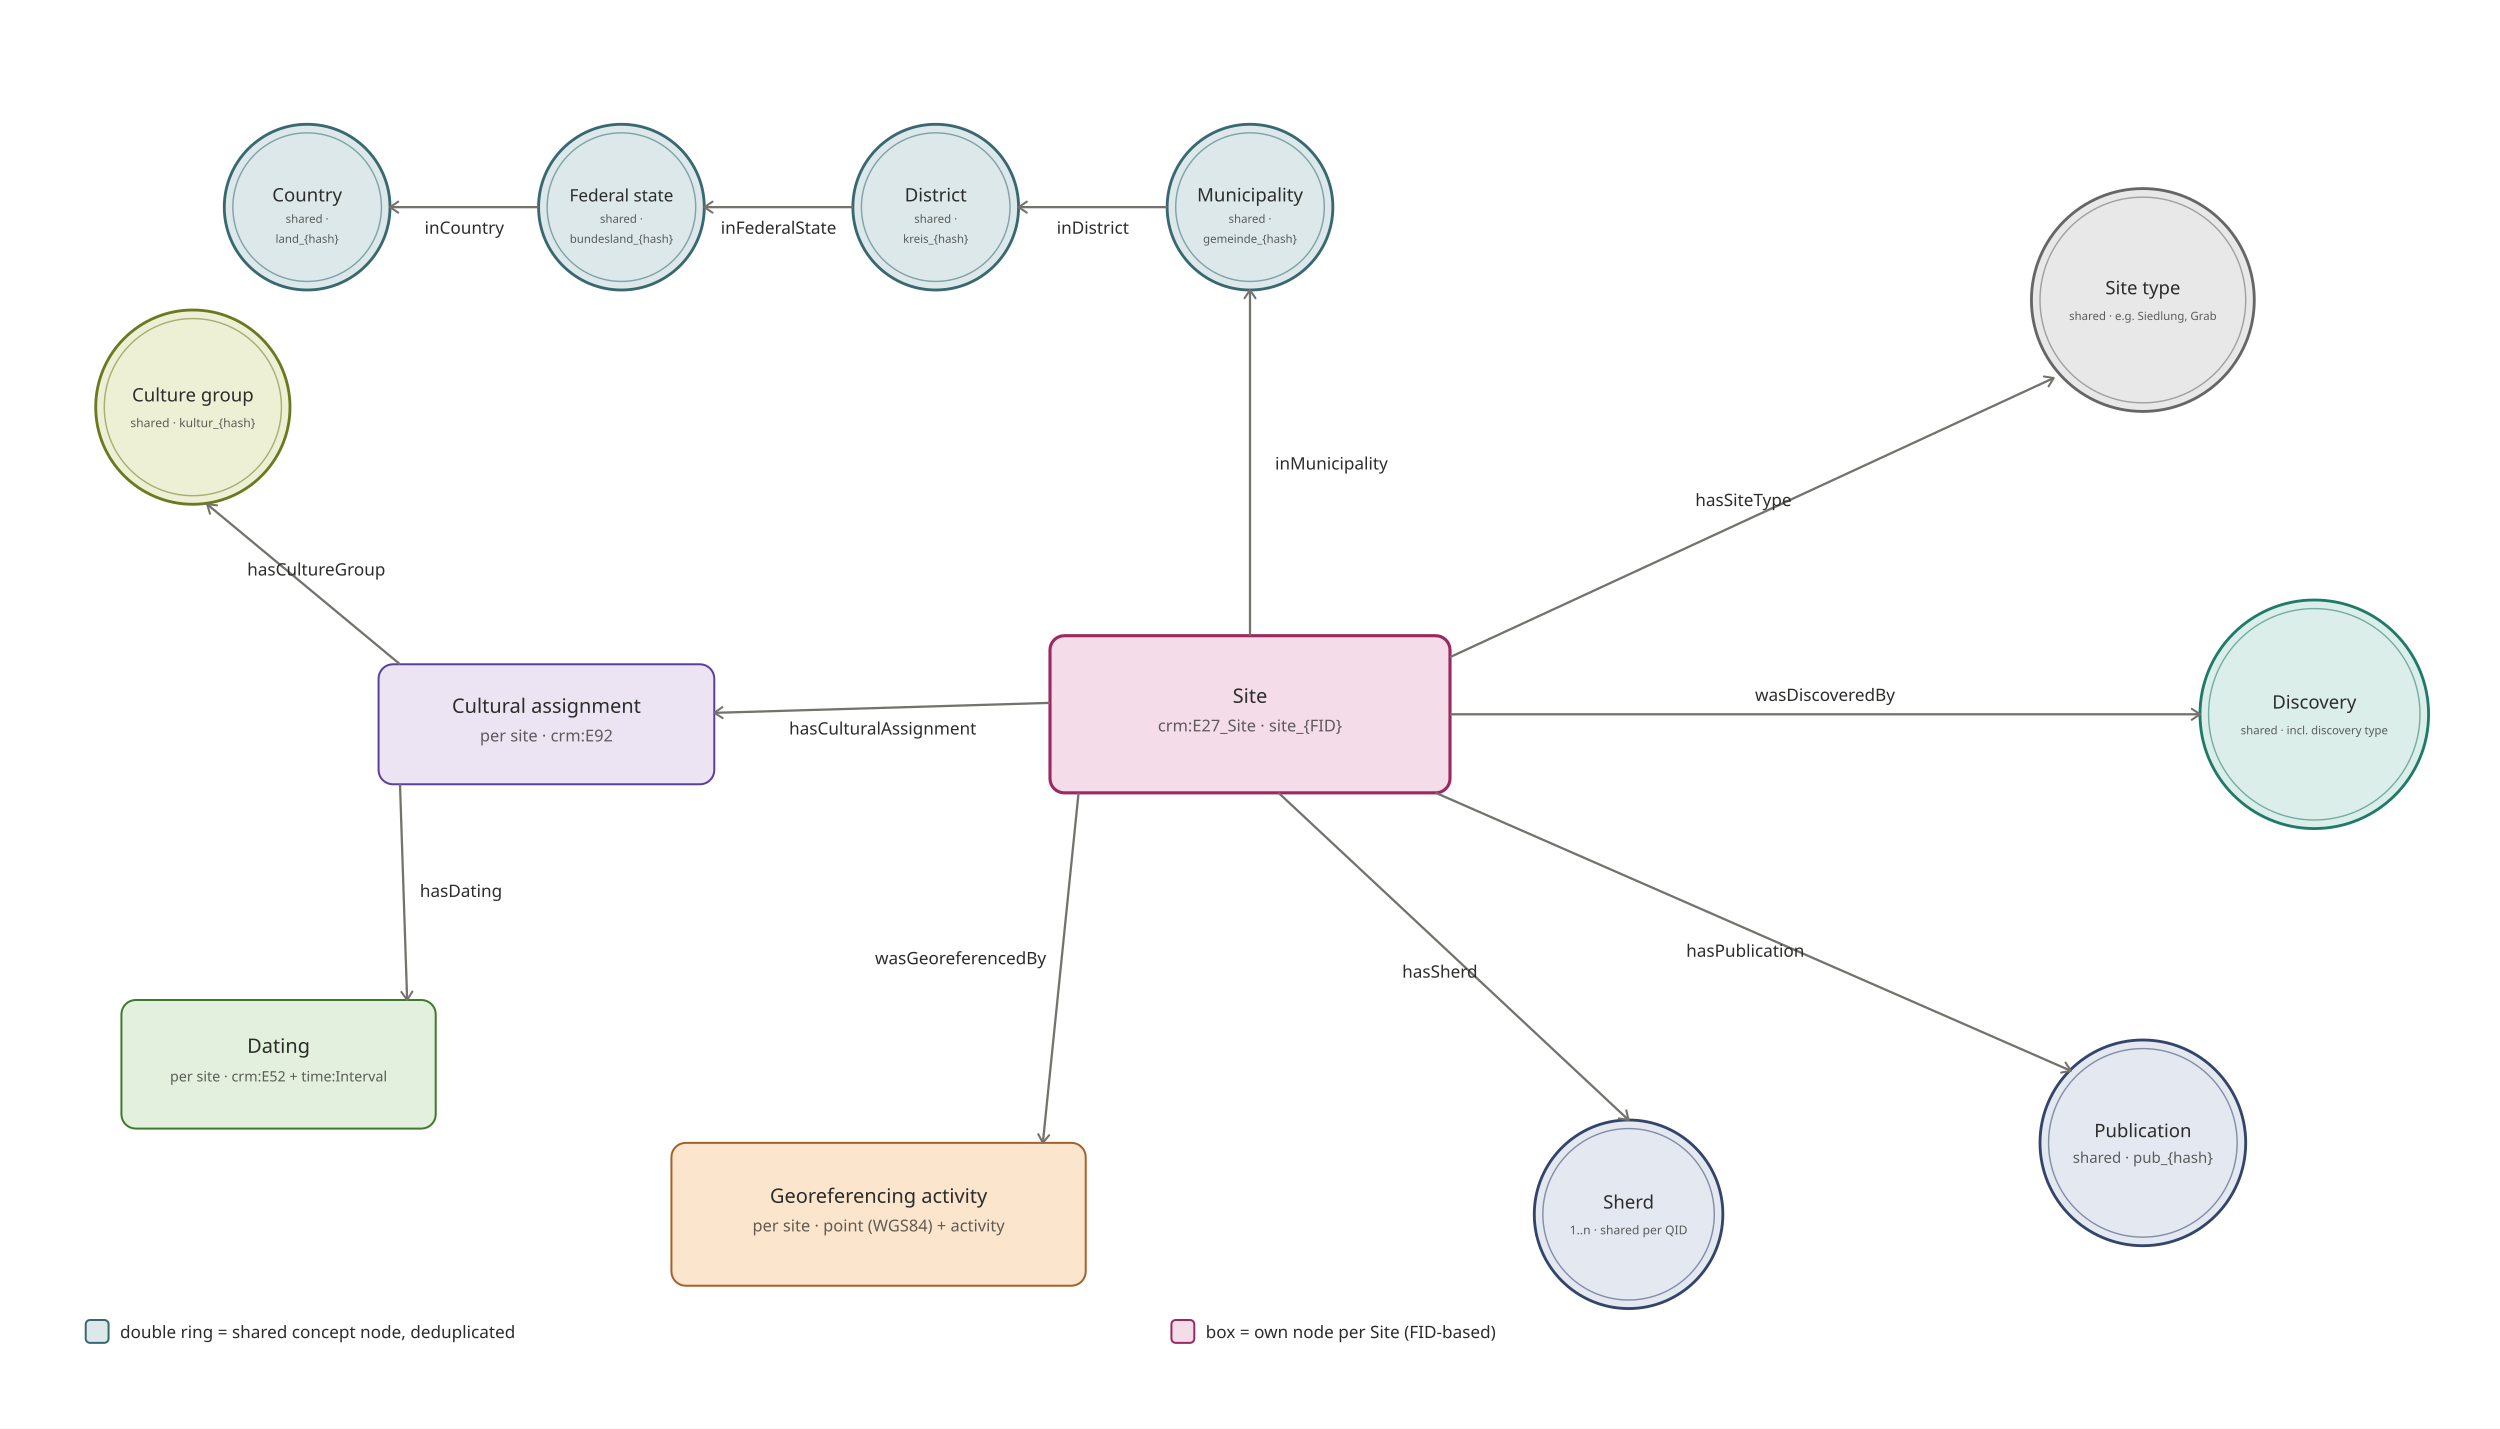
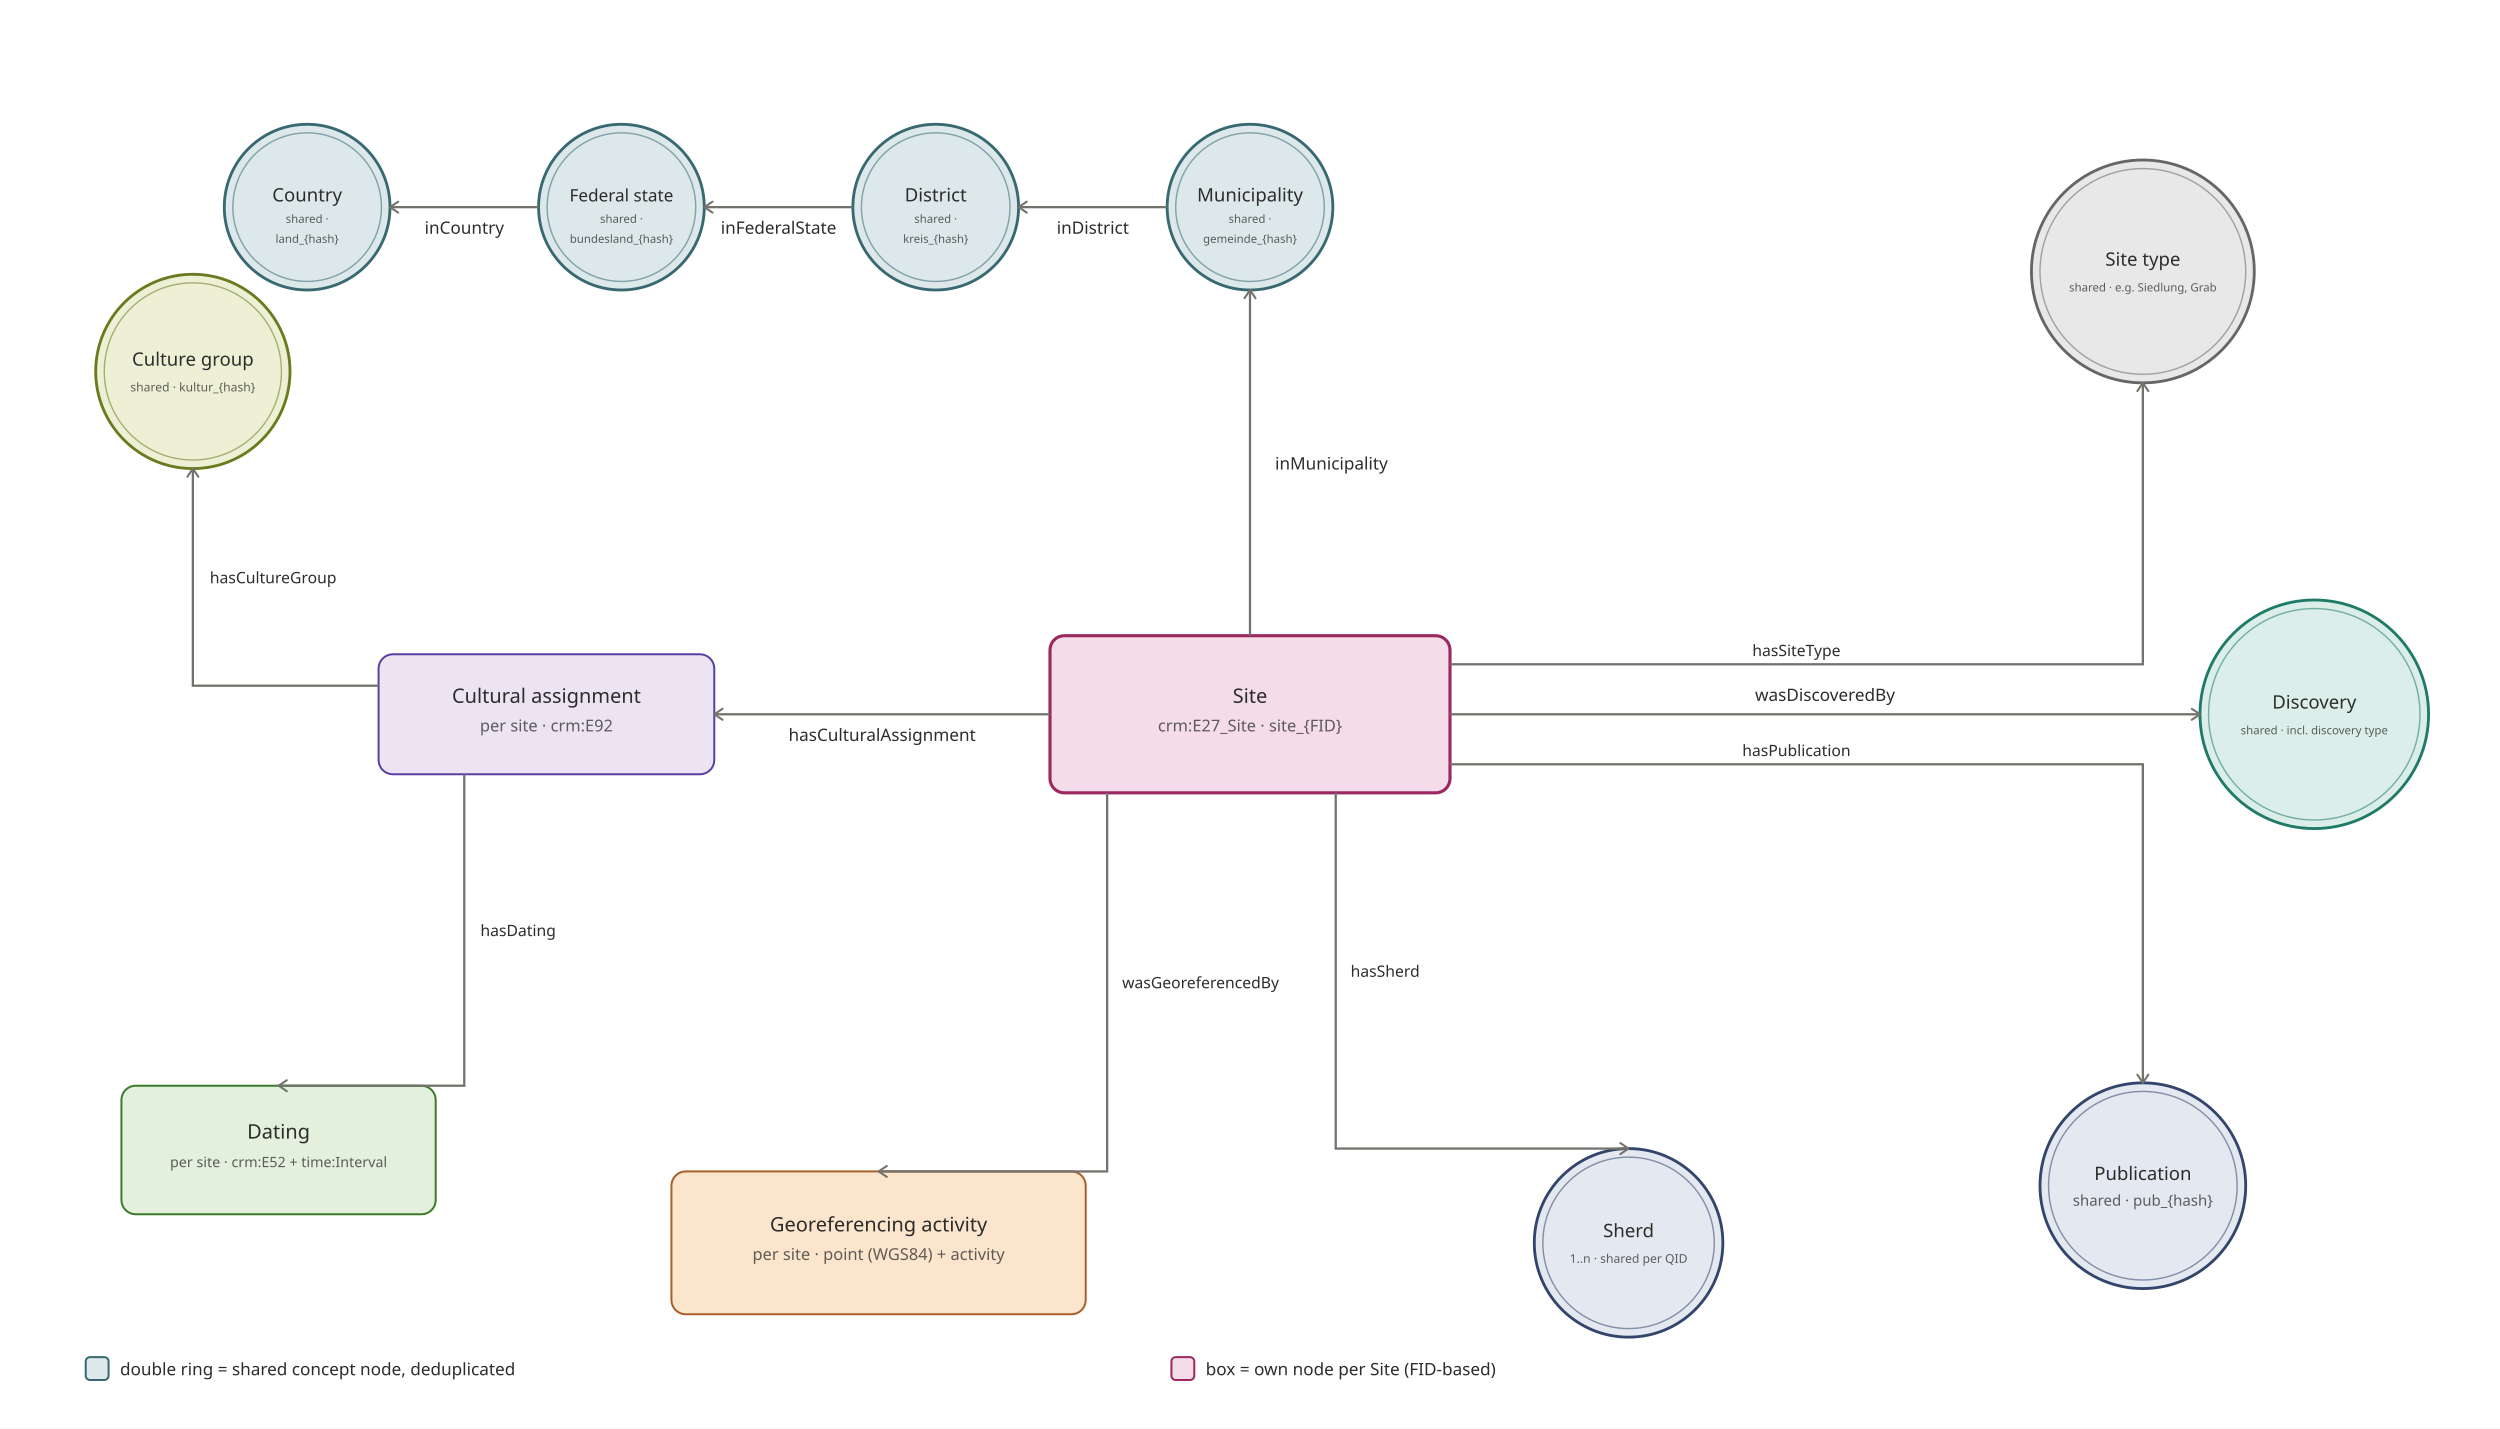
<svg xmlns="http://www.w3.org/2000/svg" width="1750" height="1000" viewBox="0 0 1750 1000" role="img">
  <rect x="0" y="0" width="1750" height="1000" fill="#ffffff" />
  <defs>
    <marker id="arrow" viewBox="0 0 10 10" refX="8" refY="5" markerWidth="6" markerHeight="6" orient="auto-start-reverse">
      <path d="M2 1L8 5L2 9" fill="none" stroke="#73726c" stroke-width="1.5" stroke-linecap="round" stroke-linejoin="round" />
    </marker>
    <marker id="arrow-uncertain" viewBox="0 0 10 10" refX="8" refY="5" markerWidth="6" markerHeight="6" orient="auto-start-reverse">
      <path d="M2 1L8 5L2 9" fill="none" stroke="#a03030" stroke-width="1.5" stroke-linecap="round" stroke-linejoin="round" />
    </marker>
  </defs>
  <rect x="735.0" y="445.0" width="280.0" height="110.0" rx="10" fill="#f4dde9" stroke="#9c2860" stroke-width="2.2" />
  <text x="875.0" y="492.0" text-anchor="middle" font-family="Fira Sans" font-weight="500" font-size="14.0" fill="#2c2c2a">Site</text>
  <text x="875.0" y="512.0" text-anchor="middle" font-family="Fira Sans" font-size="11.5" fill="#2c2c2a" opacity="0.75">crm:E27_Site · site_{FID}</text>
  <circle cx="875.0" cy="145.0" r="58.0" fill="#dce8ea" stroke="#386870" stroke-width="2" />
  <circle cx="875.0" cy="145.0" r="52.0" fill="none" stroke="#386870" stroke-width="1" opacity="0.55" />
  <text x="875.0" y="141.0" text-anchor="middle" font-family="Fira Sans" font-weight="500" font-size="13.0" fill="#2c2c2a">Municipality</text>
  <text x="875.0" y="156.0" text-anchor="middle" font-family="Fira Sans" font-size="8.0" fill="#2c2c2a" opacity="0.75">shared ·</text>
  <text x="875.0" y="170.0" text-anchor="middle" font-family="Fira Sans" font-size="8.0" fill="#2c2c2a" opacity="0.75">gemeinde_{hash}</text>
  <circle cx="655.0" cy="145.0" r="58.0" fill="#dce8ea" stroke="#386870" stroke-width="2" />
  <circle cx="655.0" cy="145.0" r="52.0" fill="none" stroke="#386870" stroke-width="1" opacity="0.55" />
  <text x="655.0" y="141.0" text-anchor="middle" font-family="Fira Sans" font-weight="500" font-size="13.0" fill="#2c2c2a">District</text>
  <text x="655.0" y="156.0" text-anchor="middle" font-family="Fira Sans" font-size="8.0" fill="#2c2c2a" opacity="0.75">shared ·</text>
  <text x="655.0" y="170.0" text-anchor="middle" font-family="Fira Sans" font-size="8.0" fill="#2c2c2a" opacity="0.75">kreis_{hash}</text>
  <circle cx="435.0" cy="145.0" r="58.0" fill="#dce8ea" stroke="#386870" stroke-width="2" />
  <circle cx="435.0" cy="145.0" r="52.0" fill="none" stroke="#386870" stroke-width="1" opacity="0.55" />
  <text x="435.0" y="141.0" text-anchor="middle" font-family="Fira Sans" font-weight="500" font-size="12.0" fill="#2c2c2a">Federal state</text>
  <text x="435.0" y="156.0" text-anchor="middle" font-family="Fira Sans" font-size="8.0" fill="#2c2c2a" opacity="0.75">shared ·</text>
  <text x="435.0" y="170.0" text-anchor="middle" font-family="Fira Sans" font-size="8.0" fill="#2c2c2a" opacity="0.75">bundesland_{hash}</text>
  <circle cx="215.0" cy="145.0" r="58.0" fill="#dce8ea" stroke="#386870" stroke-width="2" />
  <circle cx="215.0" cy="145.0" r="52.0" fill="none" stroke="#386870" stroke-width="1" opacity="0.55" />
  <text x="215.0" y="141.0" text-anchor="middle" font-family="Fira Sans" font-weight="500" font-size="13.0" fill="#2c2c2a">Country</text>
  <text x="215.0" y="156.0" text-anchor="middle" font-family="Fira Sans" font-size="8.0" fill="#2c2c2a" opacity="0.75">shared ·</text>
  <text x="215.0" y="170.0" text-anchor="middle" font-family="Fira Sans" font-size="8.0" fill="#2c2c2a" opacity="0.75">land_{hash}</text>
  <line x1="817.0" y1="145.0" x2="713.0" y2="145.0" stroke="#73726c" stroke-width="1.6" marker-end="url(#arrow)" />
  <text x="765.0" y="159.0" text-anchor="middle" dominant-baseline="central" font-family="Fira Sans" font-weight="500" font-size="12" fill="#2c2c2a">inDistrict</text>
  <line x1="597.0" y1="145.0" x2="493.0" y2="145.0" stroke="#73726c" stroke-width="1.6" marker-end="url(#arrow)" />
  <text x="545.0" y="159.0" text-anchor="middle" dominant-baseline="central" font-family="Fira Sans" font-weight="500" font-size="12" fill="#2c2c2a">inFederalState</text>
  <line x1="377.0" y1="145.0" x2="273.0" y2="145.0" stroke="#73726c" stroke-width="1.6" marker-end="url(#arrow)" />
  <text x="325.0" y="159.0" text-anchor="middle" dominant-baseline="central" font-family="Fira Sans" font-weight="500" font-size="12" fill="#2c2c2a">inCountry</text>
  <line x1="875.0" y1="445.0" x2="875.0" y2="203.0" stroke="#73726c" stroke-width="1.6" marker-end="url(#arrow)" />
  <text x="932.0" y="324.0" text-anchor="middle" dominant-baseline="central" font-family="Fira Sans" font-weight="500" font-size="12" fill="#2c2c2a">inMunicipality</text>
-   <rect x="265.0" y="465.0" width="235.0" height="84.0" rx="10" fill="#ece4f2" stroke="#5b3fa0" stroke-width="1.4" />
-   <text x="382.5" y="499.0" text-anchor="middle" font-family="Fira Sans" font-weight="500" font-size="14.0" fill="#2c2c2a">Cultural assignment</text>
-   <text x="382.5" y="519.0" text-anchor="middle" font-family="Fira Sans" font-size="11.5" fill="#2c2c2a" opacity="0.75">per site · crm:E92</text>
-   <line x1="735.0" y1="492.0" x2="500.0" y2="499.0" stroke="#73726c" stroke-width="1.6" marker-end="url(#arrow)" />
-   <text x="617.9" y="509.5" text-anchor="middle" dominant-baseline="central" font-family="Fira Sans" font-weight="500" font-size="12" fill="#2c2c2a">hasCulturalAssignment</text>
-   <circle cx="135.0" cy="285.0" r="68.0" fill="#eef0d6" stroke="#6b7a1f" stroke-width="2" />
-   <circle cx="135.0" cy="285.0" r="62.0" fill="none" stroke="#6b7a1f" stroke-width="1" opacity="0.55" />
-   <text x="135.0" y="281.0" text-anchor="middle" font-family="Fira Sans" font-weight="500" font-size="13.0" fill="#2c2c2a">Culture group</text>
-   <text x="135.0" y="299.0" text-anchor="middle" font-family="Fira Sans" font-size="8.5" fill="#2c2c2a" opacity="0.75">shared · kultur_{hash}</text>
-   <line x1="280.0" y1="465.0" x2="145.0" y2="353.0" stroke="#73726c" stroke-width="1.6" marker-end="url(#arrow)" />
-   <text x="221.4" y="398.2" text-anchor="middle" dominant-baseline="central" font-family="Fira Sans" font-weight="500" font-size="12" fill="#2c2c2a">hasCultureGroup</text>
-   <rect x="85.0" y="700.0" width="220.0" height="90.0" rx="10" fill="#e2f0dd" stroke="#3d7a2a" stroke-width="1.4" />
-   <text x="195.0" y="737.0" text-anchor="middle" font-family="Fira Sans" font-weight="500" font-size="14.0" fill="#2c2c2a">Dating</text>
-   <text x="195.0" y="757.0" text-anchor="middle" font-family="Fira Sans" font-size="10.0" fill="#2c2c2a" opacity="0.75">per site · crm:E52 + time:Interval</text>
-   <line x1="280.0" y1="549.0" x2="285.0" y2="700.0" stroke="#73726c" stroke-width="1.6" marker-end="url(#arrow)" />
-   <text x="322.7" y="623.2" text-anchor="middle" dominant-baseline="central" font-family="Fira Sans" font-weight="500" font-size="12" fill="#2c2c2a">hasDating</text>
-   <circle cx="1500.0" cy="210.0" r="78.0" fill="#e8e8e8" stroke="#666666" stroke-width="2" />
-   <circle cx="1500.0" cy="210.0" r="72.0" fill="none" stroke="#666666" stroke-width="1" opacity="0.55" />
-   <text x="1500.0" y="206.0" text-anchor="middle" font-family="Fira Sans" font-weight="500" font-size="13.0" fill="#2c2c2a">Site type</text>
-   <text x="1500.0" y="224.0" text-anchor="middle" font-family="Fira Sans" font-size="8.0" fill="#2c2c2a" opacity="0.75">shared · e.g. Siedlung, Grab</text>
-   <line x1="1015.0" y1="460.0" x2="1437.6" y2="264.6" stroke="#73726c" stroke-width="1.6" marker-end="url(#arrow)" />
-   <text x="1220.4" y="349.6" text-anchor="middle" dominant-baseline="central" font-family="Fira Sans" font-weight="500" font-size="12" fill="#2c2c2a">hasSiteType</text>
+   <rect x="265.0" y="458.0" width="235.0" height="84.0" rx="10" fill="#ece4f2" stroke="#5b3fa0" stroke-width="1.4" />
+   <text x="382.5" y="492.0" text-anchor="middle" font-family="Fira Sans" font-weight="500" font-size="14.0" fill="#2c2c2a">Cultural assignment</text>
+   <text x="382.5" y="512.0" text-anchor="middle" font-family="Fira Sans" font-size="11.5" fill="#2c2c2a" opacity="0.75">per site · crm:E92</text>
+   <line x1="735.0" y1="500.0" x2="500.0" y2="500.0" stroke="#73726c" stroke-width="1.6" marker-end="url(#arrow)" />
+   <text x="617.5" y="514.0" text-anchor="middle" dominant-baseline="central" font-family="Fira Sans" font-weight="500" font-size="12" fill="#2c2c2a">hasCulturalAssignment</text>
+   <circle cx="135.0" cy="260.0" r="68.0" fill="#eef0d6" stroke="#6b7a1f" stroke-width="2" />
+   <circle cx="135.0" cy="260.0" r="62.0" fill="none" stroke="#6b7a1f" stroke-width="1" opacity="0.55" />
+   <text x="135.0" y="256.0" text-anchor="middle" font-family="Fira Sans" font-weight="500" font-size="13.0" fill="#2c2c2a">Culture group</text>
+   <text x="135.0" y="274.0" text-anchor="middle" font-family="Fira Sans" font-size="8.5" fill="#2c2c2a" opacity="0.75">shared · kultur_{hash}</text>
+   <path d="M 265.0 480.0 L 135.0 480.0 L 135.0 328.0" fill="none" stroke="#73726c" stroke-width="1.6" marker-end="url(#arrow)" />
+   <text x="191.2" y="404.0" text-anchor="middle" dominant-baseline="central" font-family="Fira Sans" font-weight="500" font-size="11" fill="#2c2c2a">hasCultureGroup</text>
+   <rect x="85.0" y="760.0" width="220.0" height="90.0" rx="10" fill="#e2f0dd" stroke="#3d7a2a" stroke-width="1.4" />
+   <text x="195.0" y="797.0" text-anchor="middle" font-family="Fira Sans" font-weight="500" font-size="14.0" fill="#2c2c2a">Dating</text>
+   <text x="195.0" y="817.0" text-anchor="middle" font-family="Fira Sans" font-size="10.0" fill="#2c2c2a" opacity="0.75">per site · crm:E52 + time:Interval</text>
+   <path d="M 325.0 542.0 L 325.0 760.0 L 195.0 760.0" fill="none" stroke="#73726c" stroke-width="1.6" marker-end="url(#arrow)" />
+   <text x="362.7" y="651.0" text-anchor="middle" dominant-baseline="central" font-family="Fira Sans" font-weight="500" font-size="11" fill="#2c2c2a">hasDating</text>
+   <circle cx="1500.0" cy="190.0" r="78.0" fill="#e8e8e8" stroke="#666666" stroke-width="2" />
+   <circle cx="1500.0" cy="190.0" r="72.0" fill="none" stroke="#666666" stroke-width="1" opacity="0.55" />
+   <text x="1500.0" y="186.0" text-anchor="middle" font-family="Fira Sans" font-weight="500" font-size="13.0" fill="#2c2c2a">Site type</text>
+   <text x="1500.0" y="204.0" text-anchor="middle" font-family="Fira Sans" font-size="8.0" fill="#2c2c2a" opacity="0.75">shared · e.g. Siedlung, Grab</text>
+   <path d="M 1015.0 465.0 L 1500.0 465.0 L 1500.0 268.0" fill="none" stroke="#73726c" stroke-width="1.6" marker-end="url(#arrow)" />
+   <text x="1257.5" y="455.0" text-anchor="middle" dominant-baseline="central" font-family="Fira Sans" font-weight="500" font-size="11" fill="#2c2c2a">hasSiteType</text>
  <circle cx="1620.0" cy="500.0" r="80.0" fill="#dbeeea" stroke="#1f7a68" stroke-width="2" />
  <circle cx="1620.0" cy="500.0" r="74.0" fill="none" stroke="#1f7a68" stroke-width="1" opacity="0.55" />
  <text x="1620.0" y="496.0" text-anchor="middle" font-family="Fira Sans" font-weight="500" font-size="13.0" fill="#2c2c2a">Discovery</text>
  <text x="1620.0" y="514.0" text-anchor="middle" font-family="Fira Sans" font-size="8.0" fill="#2c2c2a" opacity="0.75">shared · incl. discovery type</text>
  <line x1="1015.0" y1="500.0" x2="1540.0" y2="500.0" stroke="#73726c" stroke-width="1.6" marker-end="url(#arrow)" />
  <text x="1277.5" y="486.0" text-anchor="middle" dominant-baseline="central" font-family="Fira Sans" font-weight="500" font-size="12" fill="#2c2c2a">wasDiscoveredBy</text>
-   <circle cx="1500.0" cy="800.0" r="72.0" fill="#e4e8f0" stroke="#33456b" stroke-width="2" />
-   <circle cx="1500.0" cy="800.0" r="66.0" fill="none" stroke="#33456b" stroke-width="1" opacity="0.55" />
-   <text x="1500.0" y="796.0" text-anchor="middle" font-family="Fira Sans" font-weight="500" font-size="13.0" fill="#2c2c2a">Publication</text>
-   <text x="1500.0" y="814.0" text-anchor="middle" font-family="Fira Sans" font-size="10.5" fill="#2c2c2a" opacity="0.75">shared · pub_{hash}</text>
-   <line x1="1005.0" y1="555.0" x2="1449.6" y2="749.6" stroke="#73726c" stroke-width="1.6" marker-end="url(#arrow)" />
-   <text x="1221.7" y="665.1" text-anchor="middle" dominant-baseline="central" font-family="Fira Sans" font-weight="500" font-size="12" fill="#2c2c2a">hasPublication</text>
-   <circle cx="1140.0" cy="850.0" r="66.0" fill="#e4e8f0" stroke="#33456b" stroke-width="2" />
-   <circle cx="1140.0" cy="850.0" r="60.0" fill="none" stroke="#33456b" stroke-width="1" opacity="0.55" />
-   <text x="1140.0" y="846.0" text-anchor="middle" font-family="Fira Sans" font-weight="500" font-size="13.0" fill="#2c2c2a">Sherd</text>
-   <text x="1140.0" y="864.0" text-anchor="middle" font-family="Fira Sans" font-size="8.5" fill="#2c2c2a" opacity="0.75">1..n · shared per QID</text>
-   <line x1="895.0" y1="555.0" x2="1140.0" y2="784.0" stroke="#73726c" stroke-width="1.6" marker-end="url(#arrow)" />
-   <text x="1007.9" y="679.7" text-anchor="middle" dominant-baseline="central" font-family="Fira Sans" font-weight="500" font-size="12" fill="#2c2c2a">hasSherd</text>
-   <rect x="470.0" y="800.0" width="290.0" height="100.0" rx="10" fill="#fce5cd" stroke="#a86028" stroke-width="1.4" />
-   <text x="615.0" y="842.0" text-anchor="middle" font-family="Fira Sans" font-weight="500" font-size="14.0" fill="#2c2c2a">Georeferencing activity</text>
-   <text x="615.0" y="862.0" text-anchor="middle" font-family="Fira Sans" font-size="11.5" fill="#2c2c2a" opacity="0.75">per site · point (WGS84) + activity</text>
-   <line x1="755.0" y1="555.0" x2="730.0" y2="800.0" stroke="#73726c" stroke-width="1.6" marker-end="url(#arrow)" />
-   <text x="672.4" y="670.3" text-anchor="middle" dominant-baseline="central" font-family="Fira Sans" font-weight="500" font-size="12" fill="#2c2c2a">wasGeoreferencedBy</text>
-   <rect x="60.0" y="924.0" width="16" height="16" rx="3" fill="#dce8ea" stroke="#386870" stroke-width="1.4" />
-   <text x="84.0" y="932.0" dominant-baseline="central" font-family="Fira Sans" font-size="12" fill="#2c2c2a">double ring = shared concept node, deduplicated</text>
-   <rect x="820.0" y="924.0" width="16" height="16" rx="3" fill="#f4dde9" stroke="#9c2860" stroke-width="1.4" />
-   <text x="844.0" y="932.0" dominant-baseline="central" font-family="Fira Sans" font-size="12" fill="#2c2c2a">box = own node per Site (FID-based)</text>
+   <circle cx="1500.0" cy="830.0" r="72.0" fill="#e4e8f0" stroke="#33456b" stroke-width="2" />
+   <circle cx="1500.0" cy="830.0" r="66.0" fill="none" stroke="#33456b" stroke-width="1" opacity="0.55" />
+   <text x="1500.0" y="826.0" text-anchor="middle" font-family="Fira Sans" font-weight="500" font-size="13.0" fill="#2c2c2a">Publication</text>
+   <text x="1500.0" y="844.0" text-anchor="middle" font-family="Fira Sans" font-size="10.5" fill="#2c2c2a" opacity="0.75">shared · pub_{hash}</text>
+   <path d="M 1015.0 535.0 L 1500.0 535.0 L 1500.0 758.0" fill="none" stroke="#73726c" stroke-width="1.6" marker-end="url(#arrow)" />
+   <text x="1257.5" y="525.0" text-anchor="middle" dominant-baseline="central" font-family="Fira Sans" font-weight="500" font-size="11" fill="#2c2c2a">hasPublication</text>
+   <circle cx="1140.0" cy="870.0" r="66.0" fill="#e4e8f0" stroke="#33456b" stroke-width="2" />
+   <circle cx="1140.0" cy="870.0" r="60.0" fill="none" stroke="#33456b" stroke-width="1" opacity="0.55" />
+   <text x="1140.0" y="866.0" text-anchor="middle" font-family="Fira Sans" font-weight="500" font-size="13.0" fill="#2c2c2a">Sherd</text>
+   <text x="1140.0" y="884.0" text-anchor="middle" font-family="Fira Sans" font-size="8.5" fill="#2c2c2a" opacity="0.75">1..n · shared per QID</text>
+   <path d="M 935.0 555.0 L 935.0 804.0 L 1140.0 804.0" fill="none" stroke="#73726c" stroke-width="1.6" marker-end="url(#arrow)" />
+   <text x="969.6" y="679.5" text-anchor="middle" dominant-baseline="central" font-family="Fira Sans" font-weight="500" font-size="11" fill="#2c2c2a">hasSherd</text>
+   <rect x="470.0" y="820.0" width="290.0" height="100.0" rx="10" fill="#fce5cd" stroke="#a86028" stroke-width="1.4" />
+   <text x="615.0" y="862.0" text-anchor="middle" font-family="Fira Sans" font-weight="500" font-size="14.0" fill="#2c2c2a">Georeferencing activity</text>
+   <text x="615.0" y="882.0" text-anchor="middle" font-family="Fira Sans" font-size="11.5" fill="#2c2c2a" opacity="0.75">per site · point (WGS84) + activity</text>
+   <path d="M 775.0 555.0 L 775.0 820.0 L 615.0 820.0" fill="none" stroke="#73726c" stroke-width="1.6" marker-end="url(#arrow)" />
+   <text x="840.4" y="687.5" text-anchor="middle" dominant-baseline="central" font-family="Fira Sans" font-weight="500" font-size="11" fill="#2c2c2a">wasGeoreferencedBy</text>
+   <rect x="60.0" y="950.0" width="16" height="16" rx="3" fill="#dce8ea" stroke="#386870" stroke-width="1.4" />
+   <text x="84.0" y="958.0" dominant-baseline="central" font-family="Fira Sans" font-size="12" fill="#2c2c2a">double ring = shared concept node, deduplicated</text>
+   <rect x="820.0" y="950.0" width="16" height="16" rx="3" fill="#f4dde9" stroke="#9c2860" stroke-width="1.4" />
+   <text x="844.0" y="958.0" dominant-baseline="central" font-family="Fira Sans" font-size="12" fill="#2c2c2a">box = own node per Site (FID-based)</text>
</svg>
